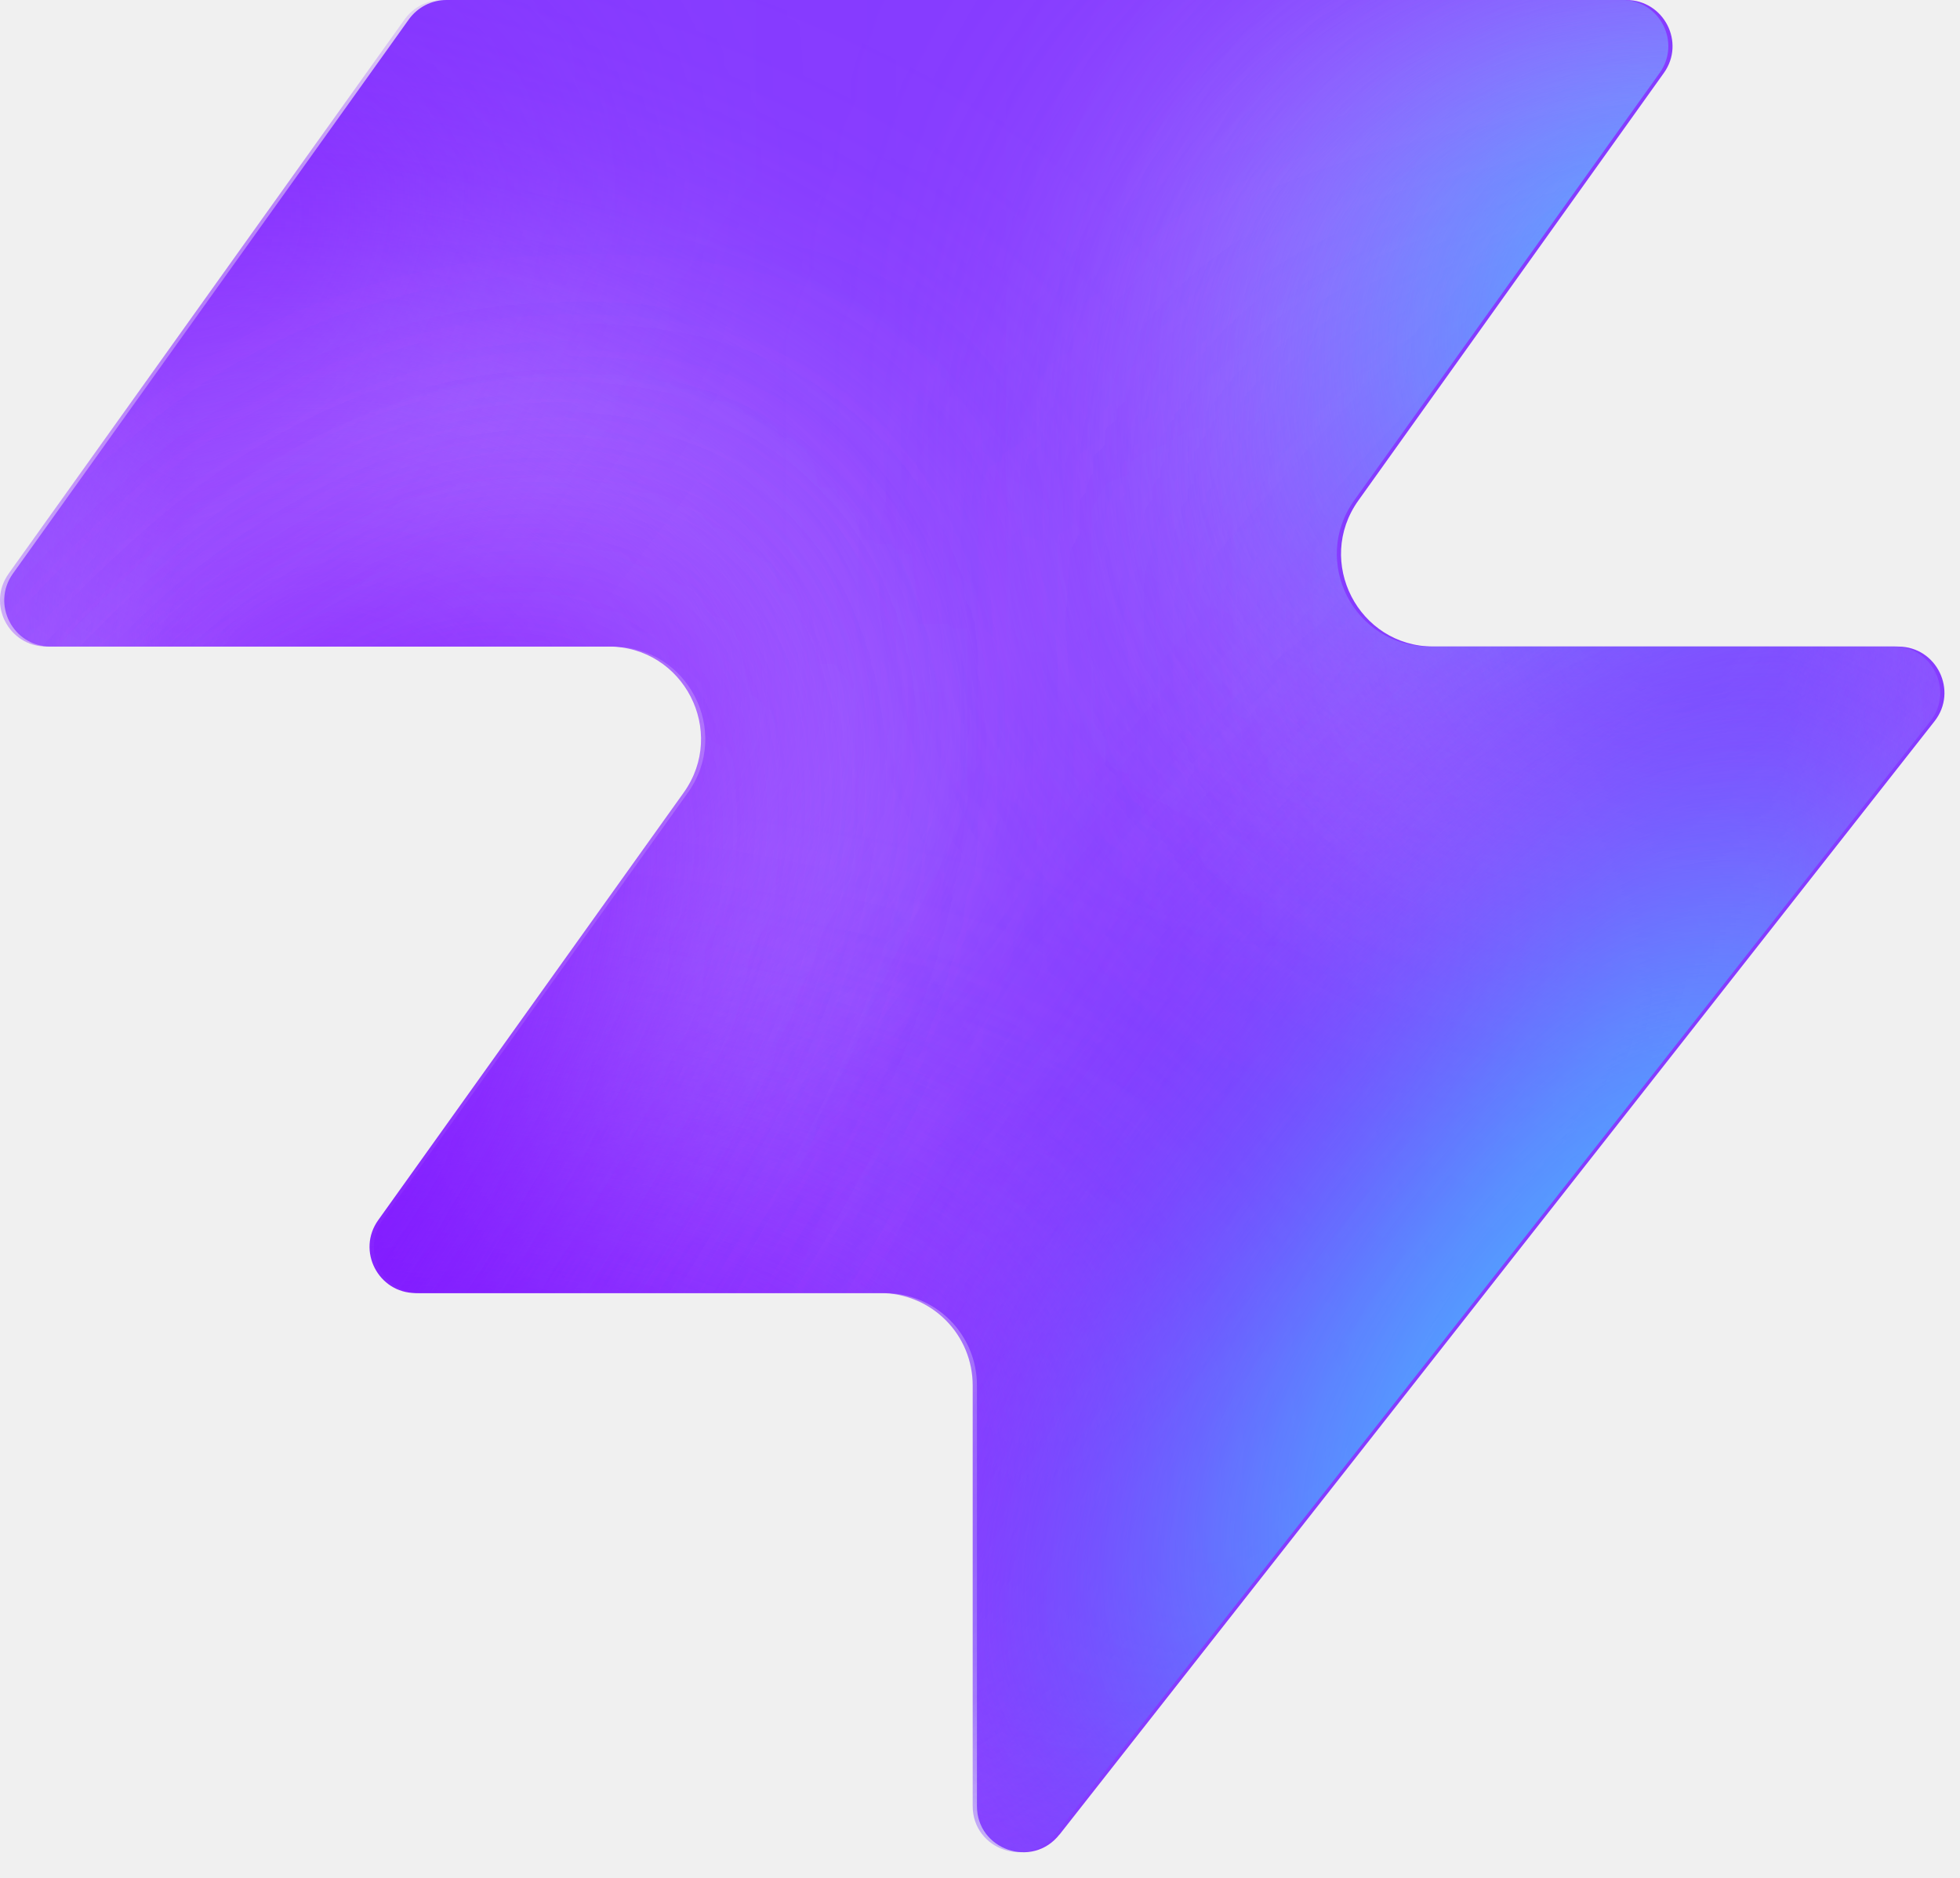
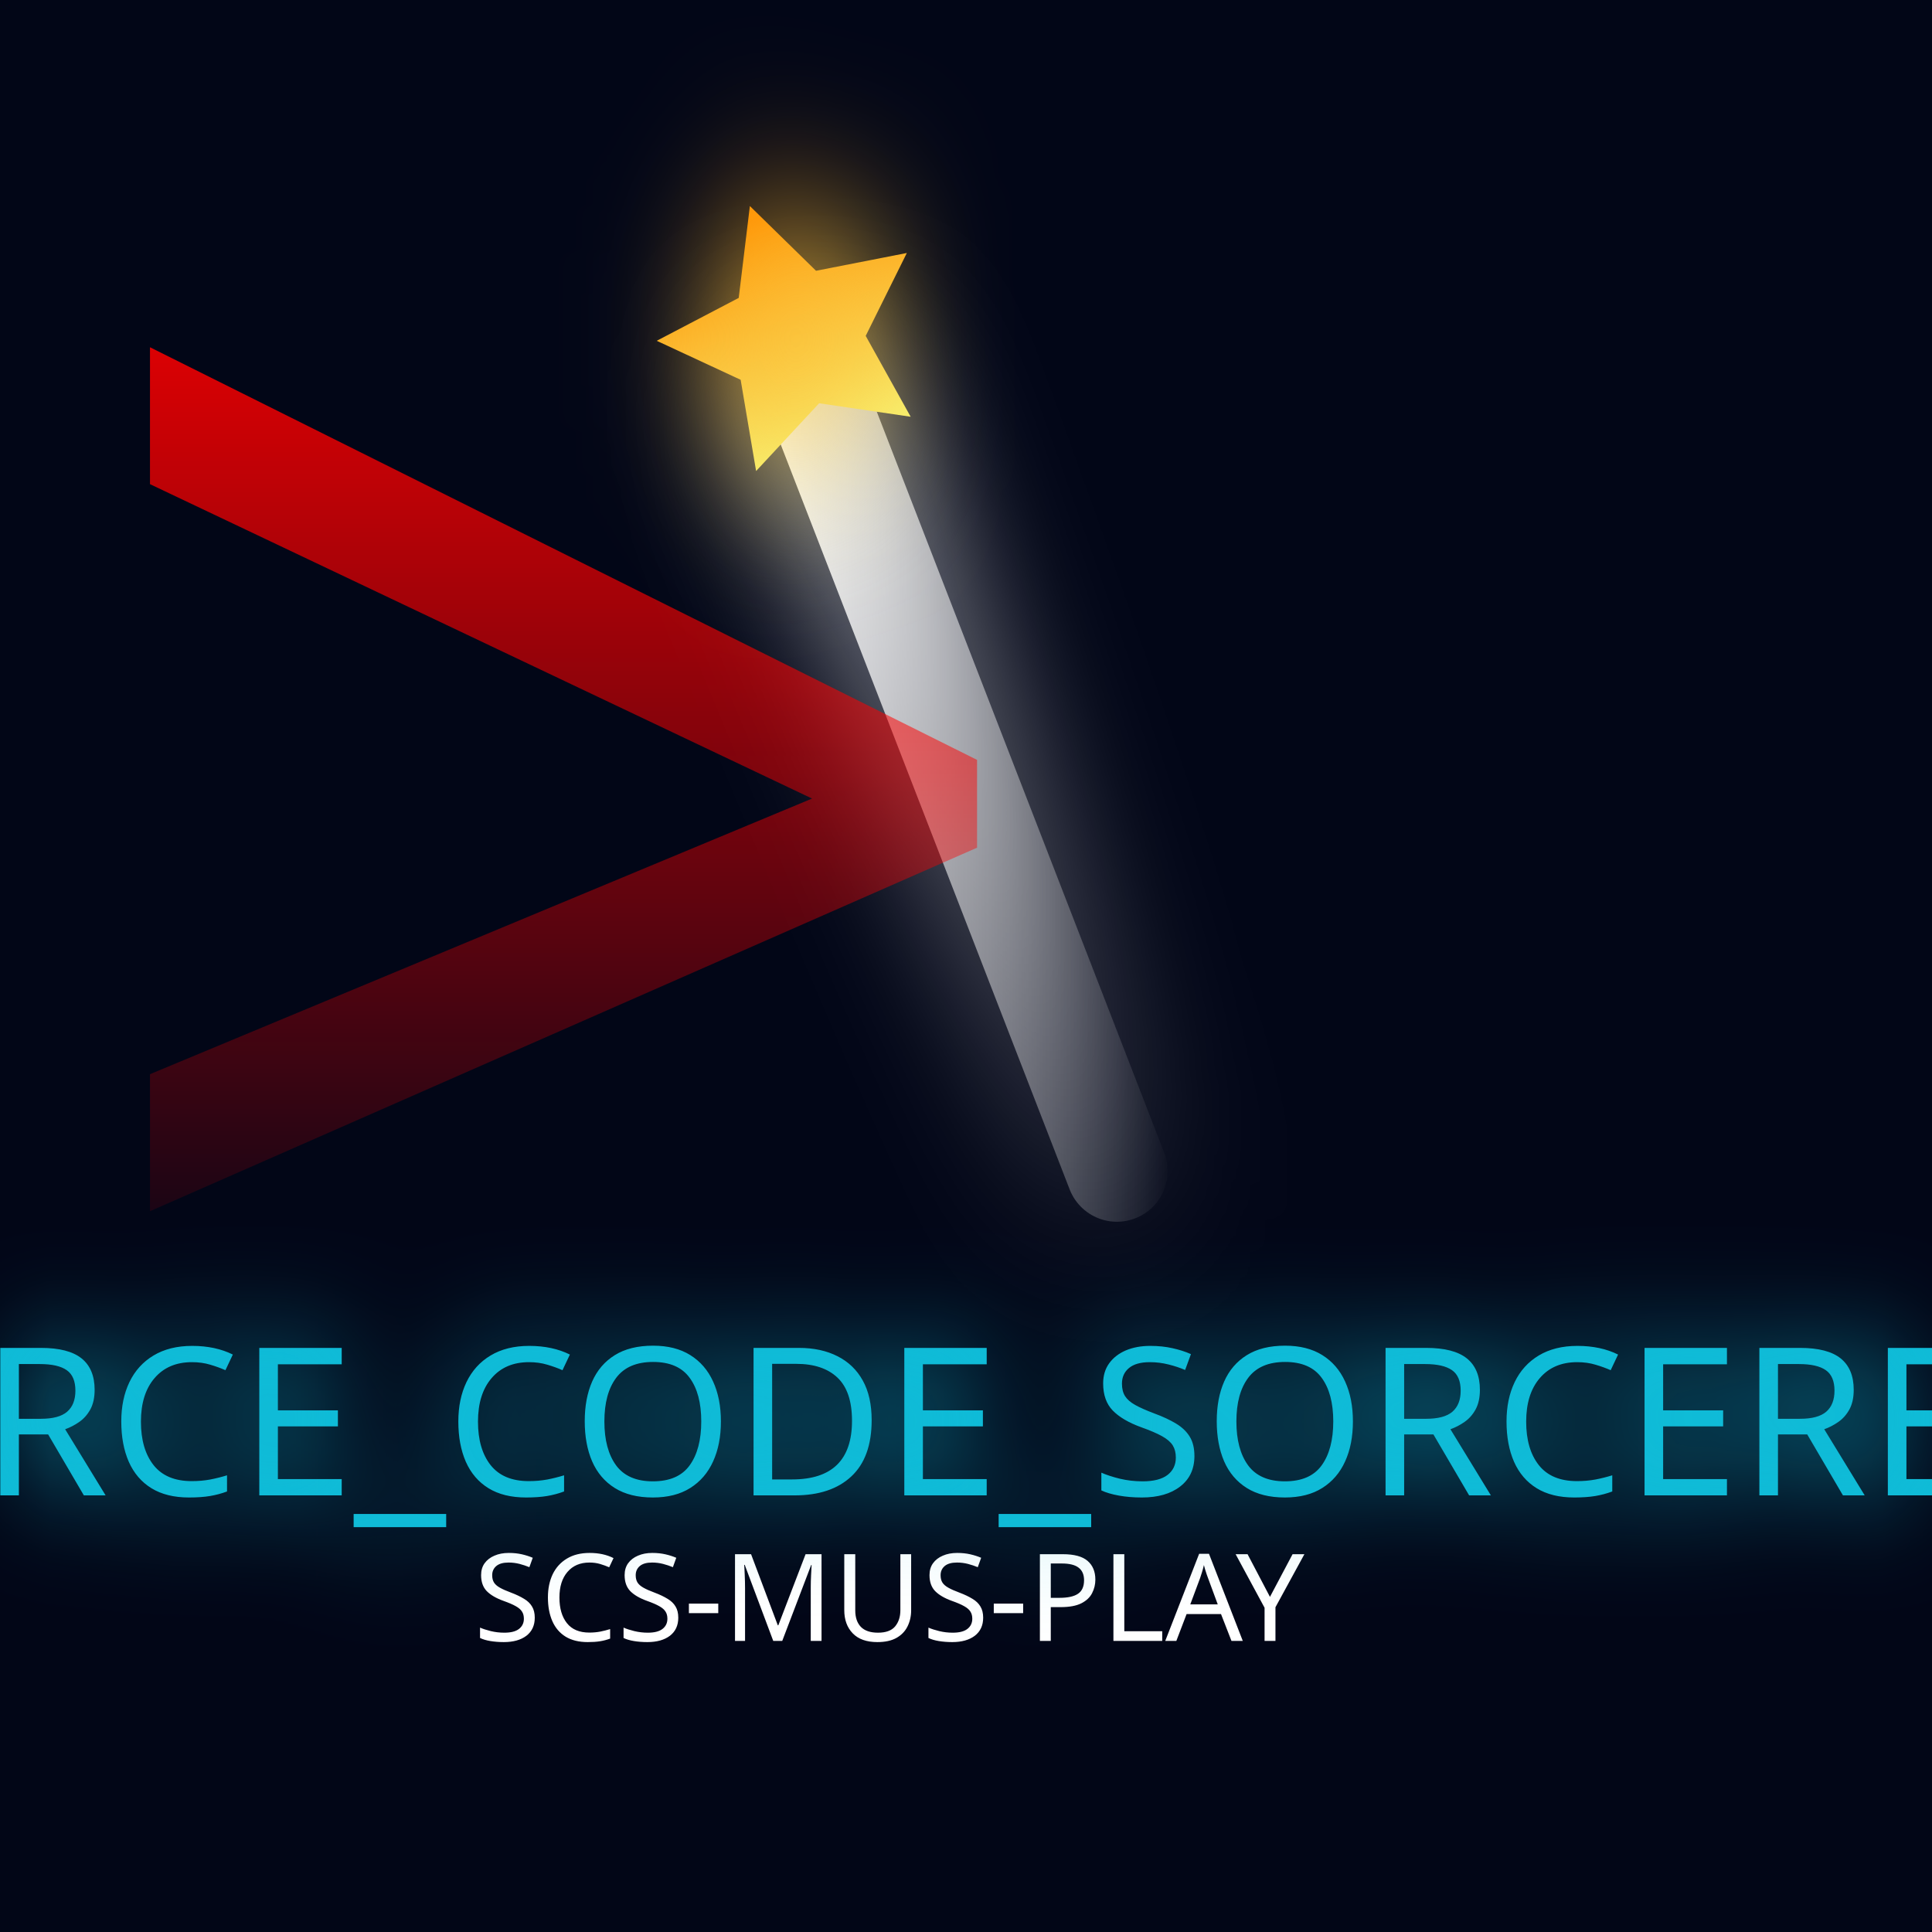
- <svg xmlns="http://www.w3.org/2000/svg" width="48" height="46" fill="none" viewBox="0 0 48 46">
-   <path fill="#863bff" d="M25.946 44.938c-.664.845-2.021.375-2.021-.698V33.937a2.26 2.26 0 0 0-2.262-2.262H10.287c-.92 0-1.456-1.04-.92-1.788l7.48-10.471c1.07-1.497 0-3.578-1.842-3.578H1.237c-.92 0-1.456-1.04-.92-1.788L10.013.474c.214-.297.556-.474.92-.474h28.894c.92 0 1.456 1.04.92 1.788l-7.48 10.471c-1.07 1.498 0 3.579 1.842 3.579h11.377c.943 0 1.473 1.088.89 1.83L25.947 44.94z" style="fill:#863bff;fill:color(display-p3 .525 .23 1);fill-opacity:1" />
-   <mask id="a" width="48" height="46" x="0" y="0" maskUnits="userSpaceOnUse" style="mask-type:alpha">
-     <path fill="#000" d="M25.842 44.938c-.664.844-2.021.375-2.021-.698V33.937a2.26 2.26 0 0 0-2.262-2.262H10.183c-.92 0-1.456-1.04-.92-1.788l7.48-10.471c1.07-1.498 0-3.579-1.842-3.579H1.133c-.92 0-1.456-1.04-.92-1.787L9.91.473c.214-.297.556-.474.92-.474h28.894c.92 0 1.456 1.04.92 1.788l-7.48 10.471c-1.07 1.498 0 3.578 1.842 3.578h11.377c.943 0 1.473 1.088.89 1.832L25.843 44.94z" style="fill:#000;fill-opacity:1" />
-   </mask>
-   <g mask="url(#a)">
-     <g filter="url(#b)">
-       <ellipse cx="5.508" cy="14.704" fill="#ede6ff" rx="5.508" ry="14.704" style="fill:#ede6ff;fill:color(display-p3 .927 .903 1);fill-opacity:1" transform="matrix(.00324 1 1 -.00324 -4.47 31.516)" />
-     </g>
-     <g filter="url(#c)">
-       <ellipse cx="10.399" cy="29.851" fill="#ede6ff" rx="10.399" ry="29.851" style="fill:#ede6ff;fill:color(display-p3 .927 .903 1);fill-opacity:1" transform="matrix(.00324 1 1 -.00324 -39.328 7.883)" />
-     </g>
-     <g filter="url(#d)">
-       <ellipse cx="5.508" cy="30.487" fill="#7e14ff" rx="5.508" ry="30.487" style="fill:#7e14ff;fill:color(display-p3 .492 .077 1);fill-opacity:1" transform="rotate(89.814 -25.913 -14.639)scale(1 -1)" />
-     </g>
-     <g filter="url(#e)">
-       <ellipse cx="5.508" cy="30.599" fill="#7e14ff" rx="5.508" ry="30.599" style="fill:#7e14ff;fill:color(display-p3 .492 .077 1);fill-opacity:1" transform="rotate(89.814 -32.644 -3.334)scale(1 -1)" />
-     </g>
-     <g filter="url(#f)">
-       <ellipse cx="5.508" cy="30.599" fill="#7e14ff" rx="5.508" ry="30.599" style="fill:#7e14ff;fill:color(display-p3 .492 .077 1);fill-opacity:1" transform="matrix(.00324 1 1 -.00324 -34.34 30.47)" />
-     </g>
-     <g filter="url(#g)">
-       <ellipse cx="14.072" cy="22.078" fill="#ede6ff" rx="14.072" ry="22.078" style="fill:#ede6ff;fill:color(display-p3 .927 .903 1);fill-opacity:1" transform="rotate(93.35 24.506 48.493)scale(-1 1)" />
-     </g>
-     <g filter="url(#h)">
-       <ellipse cx="3.47" cy="21.501" fill="#7e14ff" rx="3.47" ry="21.501" style="fill:#7e14ff;fill:color(display-p3 .492 .077 1);fill-opacity:1" transform="rotate(89.009 28.708 47.59)scale(-1 1)" />
-     </g>
-     <g filter="url(#i)">
-       <ellipse cx="3.47" cy="21.501" fill="#7e14ff" rx="3.47" ry="21.501" style="fill:#7e14ff;fill:color(display-p3 .492 .077 1);fill-opacity:1" transform="rotate(89.009 28.708 47.59)scale(-1 1)" />
-     </g>
-     <g filter="url(#j)">
-       <ellipse cx=".387" cy="8.972" fill="#7e14ff" rx="4.407" ry="29.108" style="fill:#7e14ff;fill:color(display-p3 .492 .077 1);fill-opacity:1" transform="rotate(39.51 .387 8.972)" />
-     </g>
-     <g filter="url(#k)">
-       <ellipse cx="47.523" cy="-6.092" fill="#7e14ff" rx="4.407" ry="29.108" style="fill:#7e14ff;fill:color(display-p3 .492 .077 1);fill-opacity:1" transform="rotate(37.892 47.523 -6.092)" />
-     </g>
-     <g filter="url(#l)">
-       <ellipse cx="41.412" cy="6.333" fill="#47bfff" rx="5.971" ry="9.665" style="fill:#47bfff;fill:color(display-p3 .28 .748 1);fill-opacity:1" transform="rotate(37.892 41.412 6.333)" />
-     </g>
-     <g filter="url(#m)">
-       <ellipse cx="-1.879" cy="38.332" fill="#7e14ff" rx="4.407" ry="29.108" style="fill:#7e14ff;fill:color(display-p3 .492 .077 1);fill-opacity:1" transform="rotate(37.892 -1.88 38.332)" />
-     </g>
-     <g filter="url(#n)">
-       <ellipse cx="-1.879" cy="38.332" fill="#7e14ff" rx="4.407" ry="29.108" style="fill:#7e14ff;fill:color(display-p3 .492 .077 1);fill-opacity:1" transform="rotate(37.892 -1.88 38.332)" />
-     </g>
-     <g filter="url(#o)">
-       <ellipse cx="35.651" cy="29.907" fill="#7e14ff" rx="4.407" ry="29.108" style="fill:#7e14ff;fill:color(display-p3 .492 .077 1);fill-opacity:1" transform="rotate(37.892 35.651 29.907)" />
-     </g>
-     <g filter="url(#p)">
-       <ellipse cx="38.418" cy="32.4" fill="#47bfff" rx="5.971" ry="15.297" style="fill:#47bfff;fill:color(display-p3 .28 .748 1);fill-opacity:1" transform="rotate(37.892 38.418 32.4)" />
-     </g>
-   </g>
-   <defs>
-     <filter id="b" width="60.045" height="41.654" x="-19.77" y="16.149" color-interpolation-filters="sRGB" filterUnits="userSpaceOnUse">
-       <feFlood flood-opacity="0" result="BackgroundImageFix" />
-       <feBlend in="SourceGraphic" in2="BackgroundImageFix" result="shape" />
-       <feGaussianBlur result="effect1_foregroundBlur_2002_17158" stdDeviation="7.659" />
+ <svg xmlns="http://www.w3.org/2000/svg" xmlns:xlink="http://www.w3.org/1999/xlink" width="1080" height="1080" viewBox="0 0 285.75 285.75" version="1.1" id="svg1">
+   <defs id="defs1">
+     <linearGradient id="linearGradient15">
+       <stop style="stop-color:#ff9000;stop-opacity:1;" offset="0" id="stop15" />
+       <stop style="stop-color:#f6ff81;stop-opacity:1;" offset="1" id="stop16" />
+     </linearGradient>
+     <linearGradient id="linearGradient8">
+       <stop style="stop-color:#ff0000;stop-opacity:1;" offset="0" id="stop8" />
+       <stop style="stop-color:#ff0000;stop-opacity:0;" offset="0.737" id="stop9" />
+     </linearGradient>
+     <linearGradient id="linearGradient6">
+       <stop style="stop-color:#ffffff;stop-opacity:1;" offset="0" id="stop6" />
+       <stop style="stop-color:#ffffff;stop-opacity:0;" offset="1" id="stop7" />
+     </linearGradient>
+     <filter style="color-interpolation-filters:sRGB" id="filter3" x="-0.082" y="-0.768" width="1.163" height="2.537">
+       <feGaussianBlur stdDeviation="7.825" id="feGaussianBlur3" />
    </filter>
-     <filter id="c" width="90.34" height="51.437" x="-54.613" y="-7.533" color-interpolation-filters="sRGB" filterUnits="userSpaceOnUse">
-       <feFlood flood-opacity="0" result="BackgroundImageFix" />
-       <feBlend in="SourceGraphic" in2="BackgroundImageFix" result="shape" />
-       <feGaussianBlur result="effect1_foregroundBlur_2002_17158" stdDeviation="7.659" />
+     <linearGradient xlink:href="#linearGradient6" id="linearGradient7" x1="110.006" y1="120.944" x2="165.008" y2="120.944" gradientUnits="userSpaceOnUse" gradientTransform="matrix(1.101098,0,0,1.101098,-8.234323,-16.74813)" />
+     <linearGradient xlink:href="#linearGradient8" id="linearGradient9" x1="139.881" y1="33.704" x2="139.881" y2="242.259" gradientUnits="userSpaceOnUse" gradientTransform="matrix(1.095903,0,0,1.095903,-9.039719,-9.349365)" />
+     <linearGradient xlink:href="#linearGradient15" id="linearGradient16" x1="87.275" y1="8.548" x2="104.003" y2="33.347" gradientUnits="userSpaceOnUse" />
+     <filter style="color-interpolation-filters:sRGB" id="filter16" x="-0.696" y="-0.725" width="2.393" height="2.451">
+       <feGaussianBlur stdDeviation="8.68" id="feGaussianBlur16" />
    </filter>
-     <filter id="d" width="79.355" height="29.4" x="-49.64" y="2.03" color-interpolation-filters="sRGB" filterUnits="userSpaceOnUse">
-       <feFlood flood-opacity="0" result="BackgroundImageFix" />
-       <feBlend in="SourceGraphic" in2="BackgroundImageFix" result="shape" />
-       <feGaussianBlur result="effect1_foregroundBlur_2002_17158" stdDeviation="4.596" />
-     </filter>
-     <filter id="e" width="79.579" height="29.4" x="-45.045" y="20.029" color-interpolation-filters="sRGB" filterUnits="userSpaceOnUse">
-       <feFlood flood-opacity="0" result="BackgroundImageFix" />
-       <feBlend in="SourceGraphic" in2="BackgroundImageFix" result="shape" />
-       <feGaussianBlur result="effect1_foregroundBlur_2002_17158" stdDeviation="4.596" />
-     </filter>
-     <filter id="f" width="79.579" height="29.4" x="-43.513" y="21.178" color-interpolation-filters="sRGB" filterUnits="userSpaceOnUse">
-       <feFlood flood-opacity="0" result="BackgroundImageFix" />
-       <feBlend in="SourceGraphic" in2="BackgroundImageFix" result="shape" />
-       <feGaussianBlur result="effect1_foregroundBlur_2002_17158" stdDeviation="4.596" />
-     </filter>
-     <filter id="g" width="74.749" height="58.852" x="15.756" y="-17.901" color-interpolation-filters="sRGB" filterUnits="userSpaceOnUse">
-       <feFlood flood-opacity="0" result="BackgroundImageFix" />
-       <feBlend in="SourceGraphic" in2="BackgroundImageFix" result="shape" />
-       <feGaussianBlur result="effect1_foregroundBlur_2002_17158" stdDeviation="7.659" />
-     </filter>
-     <filter id="h" width="61.377" height="25.362" x="23.548" y="2.284" color-interpolation-filters="sRGB" filterUnits="userSpaceOnUse">
-       <feFlood flood-opacity="0" result="BackgroundImageFix" />
-       <feBlend in="SourceGraphic" in2="BackgroundImageFix" result="shape" />
-       <feGaussianBlur result="effect1_foregroundBlur_2002_17158" stdDeviation="4.596" />
-     </filter>
-     <filter id="i" width="61.377" height="25.362" x="23.548" y="2.284" color-interpolation-filters="sRGB" filterUnits="userSpaceOnUse">
-       <feFlood flood-opacity="0" result="BackgroundImageFix" />
-       <feBlend in="SourceGraphic" in2="BackgroundImageFix" result="shape" />
-       <feGaussianBlur result="effect1_foregroundBlur_2002_17158" stdDeviation="4.596" />
-     </filter>
-     <filter id="j" width="56.045" height="63.649" x="-27.636" y="-22.853" color-interpolation-filters="sRGB" filterUnits="userSpaceOnUse">
-       <feFlood flood-opacity="0" result="BackgroundImageFix" />
-       <feBlend in="SourceGraphic" in2="BackgroundImageFix" result="shape" />
-       <feGaussianBlur result="effect1_foregroundBlur_2002_17158" stdDeviation="4.596" />
-     </filter>
-     <filter id="k" width="54.814" height="64.646" x="20.116" y="-38.415" color-interpolation-filters="sRGB" filterUnits="userSpaceOnUse">
-       <feFlood flood-opacity="0" result="BackgroundImageFix" />
-       <feBlend in="SourceGraphic" in2="BackgroundImageFix" result="shape" />
-       <feGaussianBlur result="effect1_foregroundBlur_2002_17158" stdDeviation="4.596" />
-     </filter>
-     <filter id="l" width="33.541" height="35.313" x="24.641" y="-11.323" color-interpolation-filters="sRGB" filterUnits="userSpaceOnUse">
-       <feFlood flood-opacity="0" result="BackgroundImageFix" />
-       <feBlend in="SourceGraphic" in2="BackgroundImageFix" result="shape" />
-       <feGaussianBlur result="effect1_foregroundBlur_2002_17158" stdDeviation="4.596" />
-     </filter>
-     <filter id="m" width="54.814" height="64.646" x="-29.286" y="6.009" color-interpolation-filters="sRGB" filterUnits="userSpaceOnUse">
-       <feFlood flood-opacity="0" result="BackgroundImageFix" />
-       <feBlend in="SourceGraphic" in2="BackgroundImageFix" result="shape" />
-       <feGaussianBlur result="effect1_foregroundBlur_2002_17158" stdDeviation="4.596" />
-     </filter>
-     <filter id="n" width="54.814" height="64.646" x="-29.286" y="6.009" color-interpolation-filters="sRGB" filterUnits="userSpaceOnUse">
-       <feFlood flood-opacity="0" result="BackgroundImageFix" />
-       <feBlend in="SourceGraphic" in2="BackgroundImageFix" result="shape" />
-       <feGaussianBlur result="effect1_foregroundBlur_2002_17158" stdDeviation="4.596" />
-     </filter>
-     <filter id="o" width="54.814" height="64.646" x="8.244" y="-2.416" color-interpolation-filters="sRGB" filterUnits="userSpaceOnUse">
-       <feFlood flood-opacity="0" result="BackgroundImageFix" />
-       <feBlend in="SourceGraphic" in2="BackgroundImageFix" result="shape" />
-       <feGaussianBlur result="effect1_foregroundBlur_2002_17158" stdDeviation="4.596" />
-     </filter>
-     <filter id="p" width="39.409" height="43.623" x="18.713" y="10.588" color-interpolation-filters="sRGB" filterUnits="userSpaceOnUse">
-       <feFlood flood-opacity="0" result="BackgroundImageFix" />
-       <feBlend in="SourceGraphic" in2="BackgroundImageFix" result="shape" />
-       <feGaussianBlur result="effect1_foregroundBlur_2002_17158" stdDeviation="4.596" />
+     <linearGradient xlink:href="#linearGradient15" id="linearGradient17" gradientUnits="userSpaceOnUse" x1="87.275" y1="8.548" x2="104.003" y2="33.347" />
+     <filter style="color-interpolation-filters:sRGB" id="filter17" x="-0.749" y="-0.291" width="2.498" height="1.581">
+       <feGaussianBlur stdDeviation="10.621" id="feGaussianBlur17" />
    </filter>
  </defs>
+   <g id="layer1">
+     <rect style="opacity:1;fill:#020617;fill-opacity:1;stroke-width:1.323;stroke-linecap:round;stroke-linejoin:round" id="rect1" width="285.75" height="285.75" x="0" y="0" />
+     <text xml:space="preserve" style="font-size:30.548px;line-height:0;font-family:'Bebas Neue';-inkscape-font-specification:'Bebas Neue';text-align:center;writing-mode:lr-tb;direction:ltr;text-anchor:middle;opacity:1;fill:#0fbbd7;fill-opacity:1;stroke-width:2.182;stroke-linecap:round;stroke-linejoin:round" x="143.033" y="221.171" id="text1">
+       <tspan id="tspan1" style="font-style:normal;font-variant:normal;font-weight:normal;font-stretch:normal;font-family:'Bebas Neue';-inkscape-font-specification:'Bebas Neue';fill:#0fbbd7;fill-opacity:1;stroke-width:2.182" x="143.033" y="221.171">SOURCE_CODE_SORCERER</tspan>
+     </text>
+     <text xml:space="preserve" style="font-style:normal;font-variant:normal;font-weight:normal;font-stretch:normal;font-size:17.974px;line-height:0;font-family:'Bebas Neue';-inkscape-font-specification:'Bebas Neue';text-align:center;writing-mode:lr-tb;direction:ltr;text-anchor:middle;opacity:1;fill:#ffffff;fill-opacity:1;stroke-width:1.284;stroke-linecap:round;stroke-linejoin:round" x="143.185" y="242.7" id="text2">
+       <tspan id="tspan2" style="fill:#ffffff;fill-opacity:1;stroke-width:1.284" x="143.185" y="242.7">SCS-MUS-PLAY</tspan>
+     </text>
+     <text xml:space="preserve" style="font-size:30.548px;line-height:0;font-family:'Bebas Neue';-inkscape-font-specification:'Bebas Neue';text-align:center;writing-mode:lr-tb;direction:ltr;text-anchor:middle;opacity:1;mix-blend-mode:normal;fill:#0fbbd7;fill-opacity:1;stroke-width:2.182;stroke-linecap:round;stroke-linejoin:round;filter:url(#filter3)" x="143.033" y="221.171" id="text3">
+       <tspan id="tspan3" style="font-style:normal;font-variant:normal;font-weight:normal;font-stretch:normal;font-family:'Bebas Neue';-inkscape-font-specification:'Bebas Neue';fill:#0fbbd7;fill-opacity:1;stroke-width:2.182" x="143.033" y="221.171">SOURCE_CODE_SORCERER</tspan>
+     </text>
+     <path style="opacity:1;fill:#ffffff;fill-opacity:1;stroke:url(#linearGradient7);stroke-width:15;stroke-linecap:round;stroke-linejoin:round;stroke-dasharray:none;stroke-dashoffset:0;paint-order:normal;filter:url(#filter17)" d="M 121.151,59.644 165.197,173.201" id="path17" />
+     <path style="opacity:1;fill:#ffffff;fill-opacity:1;stroke:url(#linearGradient7);stroke-width:15;stroke-linecap:round;stroke-linejoin:round;stroke-dasharray:none;stroke-dashoffset:0;paint-order:normal" d="M 121.151,59.644 165.197,173.201" id="path4" />
+     <text xml:space="preserve" style="font-style:normal;font-variant:normal;font-weight:normal;font-stretch:normal;font-size:259.723px;line-height:0;font-family:'Bebas Neue';-inkscape-font-specification:'Bebas Neue';text-align:center;writing-mode:lr-tb;direction:ltr;text-anchor:middle;opacity:1;fill:url(#linearGradient9);stroke:none;stroke-width:210.35;stroke-linecap:round;stroke-linejoin:round;stroke-dasharray:none;stroke-opacity:1" x="144.256" y="209.263" id="text7">
+       <tspan id="tspan7" style="fill:url(#linearGradient9);stroke-width:210.35" x="144.256" y="209.263">&lt; &gt;</tspan>
+     </text>
+     <path style="opacity:1;fill:url(#linearGradient16);stroke:none;stroke-width:15;stroke-linecap:round;stroke-linejoin:round;stroke-dasharray:none;stroke-dashoffset:0;stroke-opacity:1;paint-order:normal" id="path15" d="m 110.596,24.871 -10.378,1.203 -4.892,9.232 -4.352,-9.499 -10.292,-1.8 7.689,-7.074 -1.468,-10.344 9.104,5.127 9.384,-4.593 -2.063,10.242 z" transform="matrix(1.265381,0.3390579,-0.3390579,1.265381,3.178674,-7.328879)" />
+     <path style="opacity:1;fill:url(#linearGradient17);fill-opacity:1;stroke:none;stroke-width:15;stroke-linecap:round;stroke-linejoin:round;stroke-dasharray:none;stroke-dashoffset:0;stroke-opacity:1;paint-order:normal;filter:url(#filter16)" id="path16" d="m 110.596,24.871 -10.378,1.203 -4.892,9.232 -4.352,-9.499 -10.292,-1.8 7.689,-7.074 -1.468,-10.344 9.104,5.127 9.384,-4.593 -2.063,10.242 z" transform="matrix(1.265381,0.3390579,-0.3390579,1.265381,3.178674,-7.328879)" />
+   </g>
</svg>
